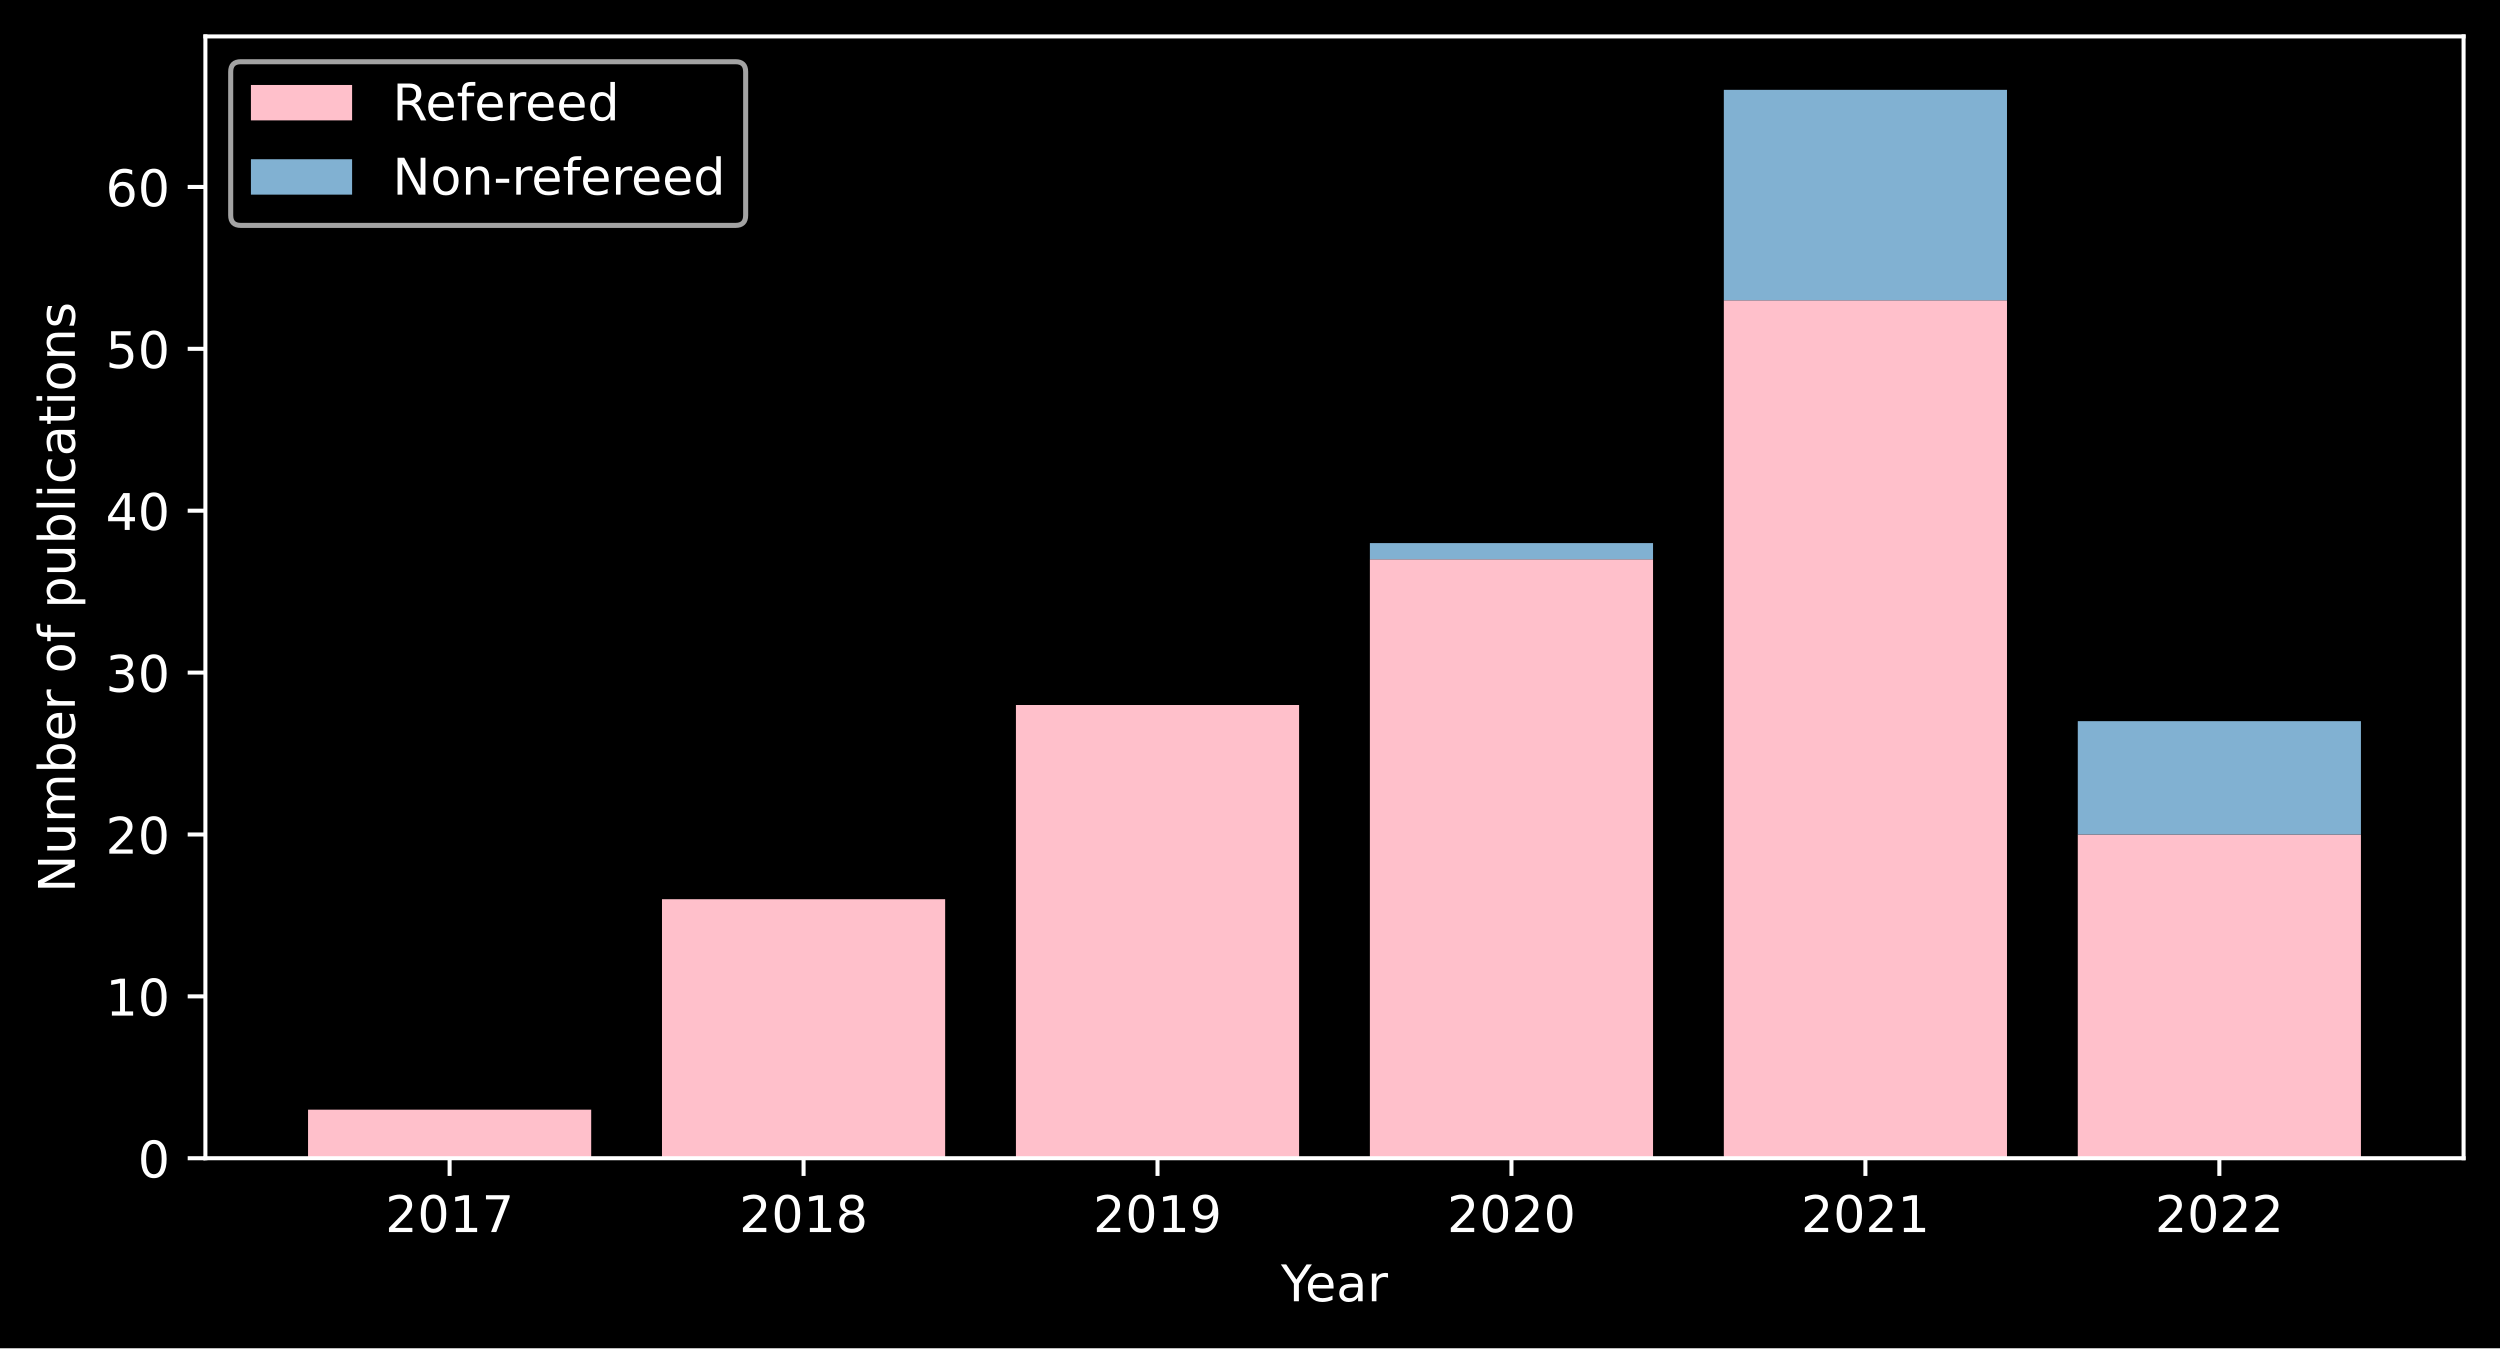
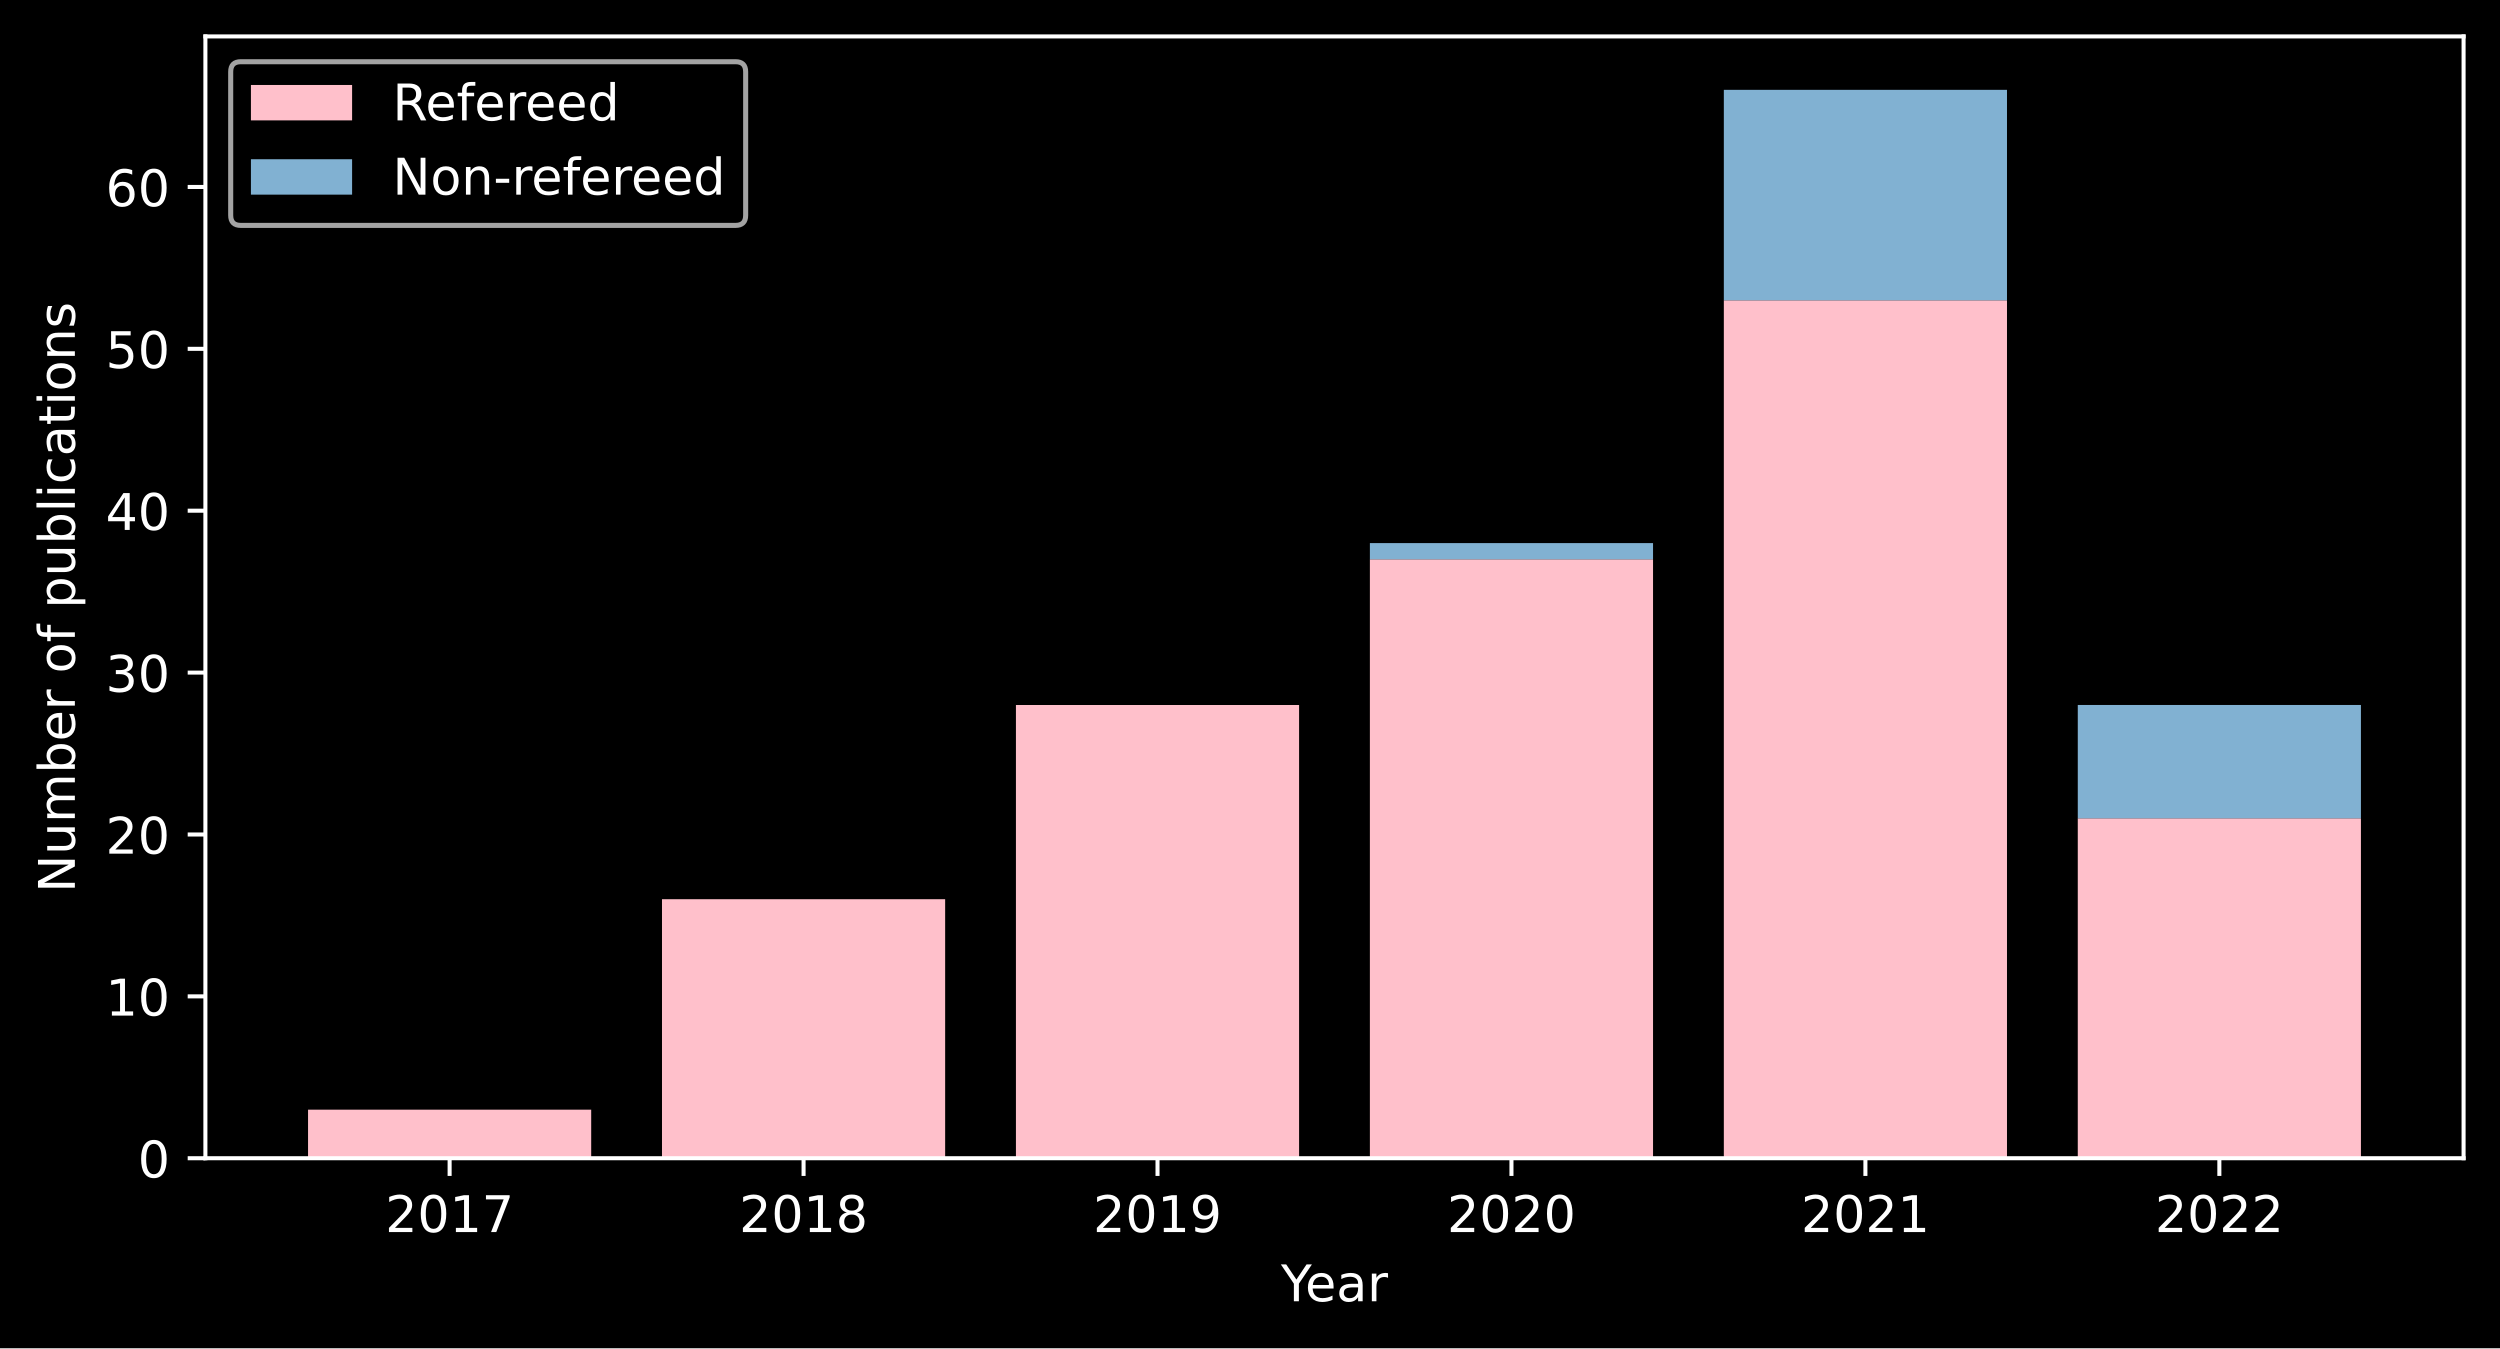
<svg xmlns="http://www.w3.org/2000/svg" xmlns:xlink="http://www.w3.org/1999/xlink" width="494.203pt" height="266.516pt" viewBox="0 0 494.203 266.516" version="1.1">
  <defs>
    <style type="text/css">*{stroke-linejoin: round; stroke-linecap: butt}</style>
  </defs>
  <g id="figure_1">
    <g id="patch_1">
      <path d="M 0 266.516  L 494.203 266.516  L 494.203 0  L 0 0  z " />
    </g>
    <g id="axes_1">
      <g id="patch_2">
        <path d="M 40.603 228.96  L 487.003 228.96  L 487.003 7.2  L 40.603 7.2  z " />
      </g>
      <g id="patch_3">
-         <path d="M 410.737 228.96  L 466.712 228.96  L 466.712 164.96  L 410.737 164.96  z " clip-path="url(#p39fbfa74af)" style="fill: #ffc0cb" />
+         <path d="M 410.737 228.96  L 466.712 228.96  L 466.712 161.76  L 410.737 161.76  z " clip-path="url(#pdb1af990c3)" style="fill: #ffc0cb" />
      </g>
      <g id="patch_4">
-         <path d="M 340.769 228.96  L 396.744 228.96  L 396.744 59.36  L 340.769 59.36  z " clip-path="url(#p39fbfa74af)" style="fill: #ffc0cb" />
+         <path d="M 340.769 228.96  L 396.744 228.96  L 396.744 59.36  L 340.769 59.36  z " clip-path="url(#pdb1af990c3)" style="fill: #ffc0cb" />
      </g>
      <g id="patch_5">
-         <path d="M 270.8 228.96  L 326.775 228.96  L 326.775 110.56  L 270.8 110.56  z " clip-path="url(#p39fbfa74af)" style="fill: #ffc0cb" />
+         <path d="M 270.8 228.96  L 326.775 228.96  L 326.775 110.56  L 270.8 110.56  z " clip-path="url(#pdb1af990c3)" style="fill: #ffc0cb" />
      </g>
      <g id="patch_6">
-         <path d="M 200.831 228.96  L 256.806 228.96  L 256.806 139.36  L 200.831 139.36  z " clip-path="url(#p39fbfa74af)" style="fill: #ffc0cb" />
+         <path d="M 200.831 228.96  L 256.806 228.96  L 256.806 139.36  L 200.831 139.36  z " clip-path="url(#pdb1af990c3)" style="fill: #ffc0cb" />
      </g>
      <g id="patch_7">
-         <path d="M 130.863 228.96  L 186.838 228.96  L 186.838 177.76  L 130.863 177.76  z " clip-path="url(#p39fbfa74af)" style="fill: #ffc0cb" />
+         <path d="M 130.863 228.96  L 186.838 228.96  L 186.838 177.76  L 130.863 177.76  z " clip-path="url(#pdb1af990c3)" style="fill: #ffc0cb" />
      </g>
      <g id="patch_8">
-         <path d="M 60.894 228.96  L 116.869 228.96  L 116.869 219.36  L 60.894 219.36  z " clip-path="url(#p39fbfa74af)" style="fill: #ffc0cb" />
+         <path d="M 60.894 228.96  L 116.869 228.96  L 116.869 219.36  L 60.894 219.36  z " clip-path="url(#pdb1af990c3)" style="fill: #ffc0cb" />
      </g>
      <g id="patch_9">
-         <path d="M 410.737 164.96  L 466.712 164.96  L 466.712 142.56  L 410.737 142.56  z " clip-path="url(#p39fbfa74af)" style="fill: #81b1d2" />
+         <path d="M 410.737 161.76  L 466.712 161.76  L 466.712 139.36  L 410.737 139.36  z " clip-path="url(#pdb1af990c3)" style="fill: #81b1d2" />
      </g>
      <g id="patch_10">
-         <path d="M 340.769 59.36  L 396.744 59.36  L 396.744 17.76  L 340.769 17.76  z " clip-path="url(#p39fbfa74af)" style="fill: #81b1d2" />
+         <path d="M 340.769 59.36  L 396.744 59.36  L 396.744 17.76  L 340.769 17.76  z " clip-path="url(#pdb1af990c3)" style="fill: #81b1d2" />
      </g>
      <g id="patch_11">
-         <path d="M 270.8 110.56  L 326.775 110.56  L 326.775 107.36  L 270.8 107.36  z " clip-path="url(#p39fbfa74af)" style="fill: #81b1d2" />
+         <path d="M 270.8 110.56  L 326.775 110.56  L 326.775 107.36  L 270.8 107.36  z " clip-path="url(#pdb1af990c3)" style="fill: #81b1d2" />
      </g>
      <g id="patch_12">
-         <path d="M 200.831 139.36  L 256.806 139.36  L 256.806 139.36  L 200.831 139.36  z " clip-path="url(#p39fbfa74af)" style="fill: #81b1d2" />
+         <path d="M 200.831 139.36  L 256.806 139.36  L 256.806 139.36  L 200.831 139.36  z " clip-path="url(#pdb1af990c3)" style="fill: #81b1d2" />
      </g>
      <g id="patch_13">
-         <path d="M 130.863 177.76  L 186.838 177.76  L 186.838 177.76  L 130.863 177.76  z " clip-path="url(#p39fbfa74af)" style="fill: #81b1d2" />
+         <path d="M 130.863 177.76  L 186.838 177.76  L 186.838 177.76  L 130.863 177.76  z " clip-path="url(#pdb1af990c3)" style="fill: #81b1d2" />
      </g>
      <g id="patch_14">
-         <path d="M 60.894 219.36  L 116.869 219.36  L 116.869 219.36  L 60.894 219.36  z " clip-path="url(#p39fbfa74af)" style="fill: #81b1d2" />
+         <path d="M 60.894 219.36  L 116.869 219.36  L 116.869 219.36  L 60.894 219.36  z " clip-path="url(#pdb1af990c3)" style="fill: #81b1d2" />
      </g>
      <g id="matplotlib.axis_1">
        <g id="xtick_1">
          <g id="line2d_1">
            <defs>
-               <path id="m68880ae99e" d="M 0 0  L 0 3.5  " style="stroke: #ffffff; stroke-width: 0.8" />
-             </defs>
-             <g>
-               <use xlink:href="#m68880ae99e" x="438.725" y="228.96" style="fill: #ffffff; stroke: #ffffff; stroke-width: 0.8" />
+               <path id="mf817fc332f" d="M 0 0  L 0 3.5  " style="stroke: #ffffff; stroke-width: 0.8" />
+             </defs>
+             <g>
+               <use xlink:href="#mf817fc332f" x="438.725" y="228.96" style="fill: #ffffff; stroke: #ffffff; stroke-width: 0.8" />
            </g>
          </g>
          <g id="text_1">
            <g style="fill: #ffffff" transform="translate(425.9998 243.5584)scale(0.1 -0.1)">
              <defs>
                <path id="DejaVuSans-32" d="M 1228 531  L 3431 531  L 3431 0  L 469 0  L 469 531  Q 828 903 1448 1529  Q 2069 2156 2228 2338  Q 2531 2678 2651 2914  Q 2772 3150 2772 3378  Q 2772 3750 2511 3984  Q 2250 4219 1831 4219  Q 1534 4219 1204 4116  Q 875 4013 500 3803  L 500 4441  Q 881 4594 1212 4672  Q 1544 4750 1819 4750  Q 2544 4750 2975 4387  Q 3406 4025 3406 3419  Q 3406 3131 3298 2873  Q 3191 2616 2906 2266  Q 2828 2175 2409 1742  Q 1991 1309 1228 531  z " transform="scale(0.015625)" />
                <path id="DejaVuSans-30" d="M 2034 4250  Q 1547 4250 1301 3770  Q 1056 3291 1056 2328  Q 1056 1369 1301 889  Q 1547 409 2034 409  Q 2525 409 2770 889  Q 3016 1369 3016 2328  Q 3016 3291 2770 3770  Q 2525 4250 2034 4250  z M 2034 4750  Q 2819 4750 3233 4129  Q 3647 3509 3647 2328  Q 3647 1150 3233 529  Q 2819 -91 2034 -91  Q 1250 -91 836 529  Q 422 1150 422 2328  Q 422 3509 836 4129  Q 1250 4750 2034 4750  z " transform="scale(0.015625)" />
              </defs>
              <use xlink:href="#DejaVuSans-32" />
              <use xlink:href="#DejaVuSans-30" x="63.623" />
              <use xlink:href="#DejaVuSans-32" x="127.246" />
              <use xlink:href="#DejaVuSans-32" x="190.869" />
            </g>
          </g>
        </g>
        <g id="xtick_2">
          <g id="line2d_2">
            <g>
-               <use xlink:href="#m68880ae99e" x="368.756" y="228.96" style="fill: #ffffff; stroke: #ffffff; stroke-width: 0.8" />
+               <use xlink:href="#mf817fc332f" x="368.756" y="228.96" style="fill: #ffffff; stroke: #ffffff; stroke-width: 0.8" />
            </g>
          </g>
          <g id="text_2">
            <g style="fill: #ffffff" transform="translate(356.0311 243.5584)scale(0.1 -0.1)">
              <defs>
                <path id="DejaVuSans-31" d="M 794 531  L 1825 531  L 1825 4091  L 703 3866  L 703 4441  L 1819 4666  L 2450 4666  L 2450 531  L 3481 531  L 3481 0  L 794 0  L 794 531  z " transform="scale(0.015625)" />
              </defs>
              <use xlink:href="#DejaVuSans-32" />
              <use xlink:href="#DejaVuSans-30" x="63.623" />
              <use xlink:href="#DejaVuSans-32" x="127.246" />
              <use xlink:href="#DejaVuSans-31" x="190.869" />
            </g>
          </g>
        </g>
        <g id="xtick_3">
          <g id="line2d_3">
            <g>
-               <use xlink:href="#m68880ae99e" x="298.787" y="228.96" style="fill: #ffffff; stroke: #ffffff; stroke-width: 0.8" />
+               <use xlink:href="#mf817fc332f" x="298.787" y="228.96" style="fill: #ffffff; stroke: #ffffff; stroke-width: 0.8" />
            </g>
          </g>
          <g id="text_3">
            <g style="fill: #ffffff" transform="translate(286.0625 243.5584)scale(0.1 -0.1)">
              <use xlink:href="#DejaVuSans-32" />
              <use xlink:href="#DejaVuSans-30" x="63.623" />
              <use xlink:href="#DejaVuSans-32" x="127.246" />
              <use xlink:href="#DejaVuSans-30" x="190.869" />
            </g>
          </g>
        </g>
        <g id="xtick_4">
          <g id="line2d_4">
            <g>
-               <use xlink:href="#m68880ae99e" x="228.819" y="228.96" style="fill: #ffffff; stroke: #ffffff; stroke-width: 0.8" />
+               <use xlink:href="#mf817fc332f" x="228.819" y="228.96" style="fill: #ffffff; stroke: #ffffff; stroke-width: 0.8" />
            </g>
          </g>
          <g id="text_4">
            <g style="fill: #ffffff" transform="translate(216.0938 243.5584)scale(0.1 -0.1)">
              <defs>
                <path id="DejaVuSans-39" d="M 703 97  L 703 672  Q 941 559 1184 500  Q 1428 441 1663 441  Q 2288 441 2617 861  Q 2947 1281 2994 2138  Q 2813 1869 2534 1725  Q 2256 1581 1919 1581  Q 1219 1581 811 2004  Q 403 2428 403 3163  Q 403 3881 828 4315  Q 1253 4750 1959 4750  Q 2769 4750 3195 4129  Q 3622 3509 3622 2328  Q 3622 1225 3098 567  Q 2575 -91 1691 -91  Q 1453 -91 1209 -44  Q 966 3 703 97  z M 1959 2075  Q 2384 2075 2632 2365  Q 2881 2656 2881 3163  Q 2881 3666 2632 3958  Q 2384 4250 1959 4250  Q 1534 4250 1286 3958  Q 1038 3666 1038 3163  Q 1038 2656 1286 2365  Q 1534 2075 1959 2075  z " transform="scale(0.015625)" />
              </defs>
              <use xlink:href="#DejaVuSans-32" />
              <use xlink:href="#DejaVuSans-30" x="63.623" />
              <use xlink:href="#DejaVuSans-31" x="127.246" />
              <use xlink:href="#DejaVuSans-39" x="190.869" />
            </g>
          </g>
        </g>
        <g id="xtick_5">
          <g id="line2d_5">
            <g>
-               <use xlink:href="#m68880ae99e" x="158.85" y="228.96" style="fill: #ffffff; stroke: #ffffff; stroke-width: 0.8" />
+               <use xlink:href="#mf817fc332f" x="158.85" y="228.96" style="fill: #ffffff; stroke: #ffffff; stroke-width: 0.8" />
            </g>
          </g>
          <g id="text_5">
            <g style="fill: #ffffff" transform="translate(146.1251 243.5584)scale(0.1 -0.1)">
              <defs>
                <path id="DejaVuSans-38" d="M 2034 2216  Q 1584 2216 1326 1975  Q 1069 1734 1069 1313  Q 1069 891 1326 650  Q 1584 409 2034 409  Q 2484 409 2743 651  Q 3003 894 3003 1313  Q 3003 1734 2745 1975  Q 2488 2216 2034 2216  z M 1403 2484  Q 997 2584 770 2862  Q 544 3141 544 3541  Q 544 4100 942 4425  Q 1341 4750 2034 4750  Q 2731 4750 3128 4425  Q 3525 4100 3525 3541  Q 3525 3141 3298 2862  Q 3072 2584 2669 2484  Q 3125 2378 3379 2068  Q 3634 1759 3634 1313  Q 3634 634 3220 271  Q 2806 -91 2034 -91  Q 1263 -91 848 271  Q 434 634 434 1313  Q 434 1759 690 2068  Q 947 2378 1403 2484  z M 1172 3481  Q 1172 3119 1398 2916  Q 1625 2713 2034 2713  Q 2441 2713 2670 2916  Q 2900 3119 2900 3481  Q 2900 3844 2670 4047  Q 2441 4250 2034 4250  Q 1625 4250 1398 4047  Q 1172 3844 1172 3481  z " transform="scale(0.015625)" />
              </defs>
              <use xlink:href="#DejaVuSans-32" />
              <use xlink:href="#DejaVuSans-30" x="63.623" />
              <use xlink:href="#DejaVuSans-31" x="127.246" />
              <use xlink:href="#DejaVuSans-38" x="190.869" />
            </g>
          </g>
        </g>
        <g id="xtick_6">
          <g id="line2d_6">
            <g>
-               <use xlink:href="#m68880ae99e" x="88.881" y="228.96" style="fill: #ffffff; stroke: #ffffff; stroke-width: 0.8" />
+               <use xlink:href="#mf817fc332f" x="88.881" y="228.96" style="fill: #ffffff; stroke: #ffffff; stroke-width: 0.8" />
            </g>
          </g>
          <g id="text_6">
            <g style="fill: #ffffff" transform="translate(76.1565 243.5584)scale(0.1 -0.1)">
              <defs>
                <path id="DejaVuSans-37" d="M 525 4666  L 3525 4666  L 3525 4397  L 1831 0  L 1172 0  L 2766 4134  L 525 4134  L 525 4666  z " transform="scale(0.015625)" />
              </defs>
              <use xlink:href="#DejaVuSans-32" />
              <use xlink:href="#DejaVuSans-30" x="63.623" />
              <use xlink:href="#DejaVuSans-31" x="127.246" />
              <use xlink:href="#DejaVuSans-37" x="190.869" />
            </g>
          </g>
        </g>
        <g id="text_7">
          <g style="fill: #ffffff" transform="translate(253.2156 257.2366)scale(0.1 -0.1)">
            <defs>
              <path id="DejaVuSans-59" d="M -13 4666  L 666 4666  L 1959 2747  L 3244 4666  L 3922 4666  L 2272 2222  L 2272 0  L 1638 0  L 1638 2222  L -13 4666  z " transform="scale(0.015625)" />
              <path id="DejaVuSans-65" d="M 3597 1894  L 3597 1613  L 953 1613  Q 991 1019 1311 708  Q 1631 397 2203 397  Q 2534 397 2845 478  Q 3156 559 3463 722  L 3463 178  Q 3153 47 2828 -22  Q 2503 -91 2169 -91  Q 1331 -91 842 396  Q 353 884 353 1716  Q 353 2575 817 3079  Q 1281 3584 2069 3584  Q 2775 3584 3186 3129  Q 3597 2675 3597 1894  z M 3022 2063  Q 3016 2534 2758 2815  Q 2500 3097 2075 3097  Q 1594 3097 1305 2825  Q 1016 2553 972 2059  L 3022 2063  z " transform="scale(0.015625)" />
              <path id="DejaVuSans-61" d="M 2194 1759  Q 1497 1759 1228 1600  Q 959 1441 959 1056  Q 959 750 1161 570  Q 1363 391 1709 391  Q 2188 391 2477 730  Q 2766 1069 2766 1631  L 2766 1759  L 2194 1759  z M 3341 1997  L 3341 0  L 2766 0  L 2766 531  Q 2569 213 2275 61  Q 1981 -91 1556 -91  Q 1019 -91 701 211  Q 384 513 384 1019  Q 384 1609 779 1909  Q 1175 2209 1959 2209  L 2766 2209  L 2766 2266  Q 2766 2663 2505 2880  Q 2244 3097 1772 3097  Q 1472 3097 1187 3025  Q 903 2953 641 2809  L 641 3341  Q 956 3463 1253 3523  Q 1550 3584 1831 3584  Q 2591 3584 2966 3190  Q 3341 2797 3341 1997  z " transform="scale(0.015625)" />
              <path id="DejaVuSans-72" d="M 2631 2963  Q 2534 3019 2420 3045  Q 2306 3072 2169 3072  Q 1681 3072 1420 2755  Q 1159 2438 1159 1844  L 1159 0  L 581 0  L 581 3500  L 1159 3500  L 1159 2956  Q 1341 3275 1631 3429  Q 1922 3584 2338 3584  Q 2397 3584 2469 3576  Q 2541 3569 2628 3553  L 2631 2963  z " transform="scale(0.015625)" />
            </defs>
            <use xlink:href="#DejaVuSans-59" />
            <use xlink:href="#DejaVuSans-65" x="47.834" />
            <use xlink:href="#DejaVuSans-61" x="109.357" />
            <use xlink:href="#DejaVuSans-72" x="170.637" />
          </g>
        </g>
      </g>
      <g id="matplotlib.axis_2">
        <g id="ytick_1">
          <g id="line2d_7">
            <defs>
-               <path id="m38deff9a28" d="M 0 0  L -3.5 0  " style="stroke: #ffffff; stroke-width: 0.8" />
-             </defs>
-             <g>
-               <use xlink:href="#m38deff9a28" x="40.603" y="228.96" style="fill: #ffffff; stroke: #ffffff; stroke-width: 0.8" />
+               <path id="ma13133b497" d="M 0 0  L -3.5 0  " style="stroke: #ffffff; stroke-width: 0.8" />
+             </defs>
+             <g>
+               <use xlink:href="#ma13133b497" x="40.603" y="228.96" style="fill: #ffffff; stroke: #ffffff; stroke-width: 0.8" />
            </g>
          </g>
          <g id="text_8">
            <g style="fill: #ffffff" transform="translate(27.24063 232.7592)scale(0.1 -0.1)">
              <use xlink:href="#DejaVuSans-30" />
            </g>
          </g>
        </g>
        <g id="ytick_2">
          <g id="line2d_8">
            <g>
-               <use xlink:href="#m38deff9a28" x="40.603" y="196.96" style="fill: #ffffff; stroke: #ffffff; stroke-width: 0.8" />
+               <use xlink:href="#ma13133b497" x="40.603" y="196.96" style="fill: #ffffff; stroke: #ffffff; stroke-width: 0.8" />
            </g>
          </g>
          <g id="text_9">
            <g style="fill: #ffffff" transform="translate(20.87813 200.7592)scale(0.1 -0.1)">
              <use xlink:href="#DejaVuSans-31" />
              <use xlink:href="#DejaVuSans-30" x="63.623" />
            </g>
          </g>
        </g>
        <g id="ytick_3">
          <g id="line2d_9">
            <g>
-               <use xlink:href="#m38deff9a28" x="40.603" y="164.96" style="fill: #ffffff; stroke: #ffffff; stroke-width: 0.8" />
+               <use xlink:href="#ma13133b497" x="40.603" y="164.96" style="fill: #ffffff; stroke: #ffffff; stroke-width: 0.8" />
            </g>
          </g>
          <g id="text_10">
            <g style="fill: #ffffff" transform="translate(20.87813 168.7592)scale(0.1 -0.1)">
              <use xlink:href="#DejaVuSans-32" />
              <use xlink:href="#DejaVuSans-30" x="63.623" />
            </g>
          </g>
        </g>
        <g id="ytick_4">
          <g id="line2d_10">
            <g>
-               <use xlink:href="#m38deff9a28" x="40.603" y="132.96" style="fill: #ffffff; stroke: #ffffff; stroke-width: 0.8" />
+               <use xlink:href="#ma13133b497" x="40.603" y="132.96" style="fill: #ffffff; stroke: #ffffff; stroke-width: 0.8" />
            </g>
          </g>
          <g id="text_11">
            <g style="fill: #ffffff" transform="translate(20.87813 136.7592)scale(0.1 -0.1)">
              <defs>
                <path id="DejaVuSans-33" d="M 2597 2516  Q 3050 2419 3304 2112  Q 3559 1806 3559 1356  Q 3559 666 3084 287  Q 2609 -91 1734 -91  Q 1441 -91 1130 -33  Q 819 25 488 141  L 488 750  Q 750 597 1062 519  Q 1375 441 1716 441  Q 2309 441 2620 675  Q 2931 909 2931 1356  Q 2931 1769 2642 2001  Q 2353 2234 1838 2234  L 1294 2234  L 1294 2753  L 1863 2753  Q 2328 2753 2575 2939  Q 2822 3125 2822 3475  Q 2822 3834 2567 4026  Q 2313 4219 1838 4219  Q 1578 4219 1281 4162  Q 984 4106 628 3988  L 628 4550  Q 988 4650 1302 4700  Q 1616 4750 1894 4750  Q 2613 4750 3031 4423  Q 3450 4097 3450 3541  Q 3450 3153 3228 2886  Q 3006 2619 2597 2516  z " transform="scale(0.015625)" />
              </defs>
              <use xlink:href="#DejaVuSans-33" />
              <use xlink:href="#DejaVuSans-30" x="63.623" />
            </g>
          </g>
        </g>
        <g id="ytick_5">
          <g id="line2d_11">
            <g>
-               <use xlink:href="#m38deff9a28" x="40.603" y="100.96" style="fill: #ffffff; stroke: #ffffff; stroke-width: 0.8" />
+               <use xlink:href="#ma13133b497" x="40.603" y="100.96" style="fill: #ffffff; stroke: #ffffff; stroke-width: 0.8" />
            </g>
          </g>
          <g id="text_12">
            <g style="fill: #ffffff" transform="translate(20.87813 104.7592)scale(0.1 -0.1)">
              <defs>
                <path id="DejaVuSans-34" d="M 2419 4116  L 825 1625  L 2419 1625  L 2419 4116  z M 2253 4666  L 3047 4666  L 3047 1625  L 3713 1625  L 3713 1100  L 3047 1100  L 3047 0  L 2419 0  L 2419 1100  L 313 1100  L 313 1709  L 2253 4666  z " transform="scale(0.015625)" />
              </defs>
              <use xlink:href="#DejaVuSans-34" />
              <use xlink:href="#DejaVuSans-30" x="63.623" />
            </g>
          </g>
        </g>
        <g id="ytick_6">
          <g id="line2d_12">
            <g>
-               <use xlink:href="#m38deff9a28" x="40.603" y="68.96" style="fill: #ffffff; stroke: #ffffff; stroke-width: 0.8" />
+               <use xlink:href="#ma13133b497" x="40.603" y="68.96" style="fill: #ffffff; stroke: #ffffff; stroke-width: 0.8" />
            </g>
          </g>
          <g id="text_13">
            <g style="fill: #ffffff" transform="translate(20.87813 72.75922)scale(0.1 -0.1)">
              <defs>
                <path id="DejaVuSans-35" d="M 691 4666  L 3169 4666  L 3169 4134  L 1269 4134  L 1269 2991  Q 1406 3038 1543 3061  Q 1681 3084 1819 3084  Q 2600 3084 3056 2656  Q 3513 2228 3513 1497  Q 3513 744 3044 326  Q 2575 -91 1722 -91  Q 1428 -91 1123 -41  Q 819 9 494 109  L 494 744  Q 775 591 1075 516  Q 1375 441 1709 441  Q 2250 441 2565 725  Q 2881 1009 2881 1497  Q 2881 1984 2565 2268  Q 2250 2553 1709 2553  Q 1456 2553 1204 2497  Q 953 2441 691 2322  L 691 4666  z " transform="scale(0.015625)" />
              </defs>
              <use xlink:href="#DejaVuSans-35" />
              <use xlink:href="#DejaVuSans-30" x="63.623" />
            </g>
          </g>
        </g>
        <g id="ytick_7">
          <g id="line2d_13">
            <g>
-               <use xlink:href="#m38deff9a28" x="40.603" y="36.96" style="fill: #ffffff; stroke: #ffffff; stroke-width: 0.8" />
+               <use xlink:href="#ma13133b497" x="40.603" y="36.96" style="fill: #ffffff; stroke: #ffffff; stroke-width: 0.8" />
            </g>
          </g>
          <g id="text_14">
            <g style="fill: #ffffff" transform="translate(20.87813 40.75922)scale(0.1 -0.1)">
              <defs>
                <path id="DejaVuSans-36" d="M 2113 2584  Q 1688 2584 1439 2293  Q 1191 2003 1191 1497  Q 1191 994 1439 701  Q 1688 409 2113 409  Q 2538 409 2786 701  Q 3034 994 3034 1497  Q 3034 2003 2786 2293  Q 2538 2584 2113 2584  z M 3366 4563  L 3366 3988  Q 3128 4100 2886 4159  Q 2644 4219 2406 4219  Q 1781 4219 1451 3797  Q 1122 3375 1075 2522  Q 1259 2794 1537 2939  Q 1816 3084 2150 3084  Q 2853 3084 3261 2657  Q 3669 2231 3669 1497  Q 3669 778 3244 343  Q 2819 -91 2113 -91  Q 1303 -91 875 529  Q 447 1150 447 2328  Q 447 3434 972 4092  Q 1497 4750 2381 4750  Q 2619 4750 2861 4703  Q 3103 4656 3366 4563  z " transform="scale(0.015625)" />
              </defs>
              <use xlink:href="#DejaVuSans-36" />
              <use xlink:href="#DejaVuSans-30" x="63.623" />
            </g>
          </g>
        </g>
        <g id="text_15">
          <g style="fill: #ffffff" transform="translate(14.79844 176.4542)rotate(-90)scale(0.1 -0.1)">
            <defs>
              <path id="DejaVuSans-4e" d="M 628 4666  L 1478 4666  L 3547 763  L 3547 4666  L 4159 4666  L 4159 0  L 3309 0  L 1241 3903  L 1241 0  L 628 0  L 628 4666  z " transform="scale(0.015625)" />
              <path id="DejaVuSans-75" d="M 544 1381  L 544 3500  L 1119 3500  L 1119 1403  Q 1119 906 1312 657  Q 1506 409 1894 409  Q 2359 409 2629 706  Q 2900 1003 2900 1516  L 2900 3500  L 3475 3500  L 3475 0  L 2900 0  L 2900 538  Q 2691 219 2414 64  Q 2138 -91 1772 -91  Q 1169 -91 856 284  Q 544 659 544 1381  z M 1991 3584  L 1991 3584  z " transform="scale(0.015625)" />
              <path id="DejaVuSans-6d" d="M 3328 2828  Q 3544 3216 3844 3400  Q 4144 3584 4550 3584  Q 5097 3584 5394 3201  Q 5691 2819 5691 2113  L 5691 0  L 5113 0  L 5113 2094  Q 5113 2597 4934 2840  Q 4756 3084 4391 3084  Q 3944 3084 3684 2787  Q 3425 2491 3425 1978  L 3425 0  L 2847 0  L 2847 2094  Q 2847 2600 2669 2842  Q 2491 3084 2119 3084  Q 1678 3084 1418 2786  Q 1159 2488 1159 1978  L 1159 0  L 581 0  L 581 3500  L 1159 3500  L 1159 2956  Q 1356 3278 1631 3431  Q 1906 3584 2284 3584  Q 2666 3584 2933 3390  Q 3200 3197 3328 2828  z " transform="scale(0.015625)" />
              <path id="DejaVuSans-62" d="M 3116 1747  Q 3116 2381 2855 2742  Q 2594 3103 2138 3103  Q 1681 3103 1420 2742  Q 1159 2381 1159 1747  Q 1159 1113 1420 752  Q 1681 391 2138 391  Q 2594 391 2855 752  Q 3116 1113 3116 1747  z M 1159 2969  Q 1341 3281 1617 3432  Q 1894 3584 2278 3584  Q 2916 3584 3314 3078  Q 3713 2572 3713 1747  Q 3713 922 3314 415  Q 2916 -91 2278 -91  Q 1894 -91 1617 61  Q 1341 213 1159 525  L 1159 0  L 581 0  L 581 4863  L 1159 4863  L 1159 2969  z " transform="scale(0.015625)" />
              <path id="DejaVuSans-20" transform="scale(0.015625)" />
              <path id="DejaVuSans-6f" d="M 1959 3097  Q 1497 3097 1228 2736  Q 959 2375 959 1747  Q 959 1119 1226 758  Q 1494 397 1959 397  Q 2419 397 2687 759  Q 2956 1122 2956 1747  Q 2956 2369 2687 2733  Q 2419 3097 1959 3097  z M 1959 3584  Q 2709 3584 3137 3096  Q 3566 2609 3566 1747  Q 3566 888 3137 398  Q 2709 -91 1959 -91  Q 1206 -91 779 398  Q 353 888 353 1747  Q 353 2609 779 3096  Q 1206 3584 1959 3584  z " transform="scale(0.015625)" />
              <path id="DejaVuSans-66" d="M 2375 4863  L 2375 4384  L 1825 4384  Q 1516 4384 1395 4259  Q 1275 4134 1275 3809  L 1275 3500  L 2222 3500  L 2222 3053  L 1275 3053  L 1275 0  L 697 0  L 697 3053  L 147 3053  L 147 3500  L 697 3500  L 697 3744  Q 697 4328 969 4595  Q 1241 4863 1831 4863  L 2375 4863  z " transform="scale(0.015625)" />
              <path id="DejaVuSans-70" d="M 1159 525  L 1159 -1331  L 581 -1331  L 581 3500  L 1159 3500  L 1159 2969  Q 1341 3281 1617 3432  Q 1894 3584 2278 3584  Q 2916 3584 3314 3078  Q 3713 2572 3713 1747  Q 3713 922 3314 415  Q 2916 -91 2278 -91  Q 1894 -91 1617 61  Q 1341 213 1159 525  z M 3116 1747  Q 3116 2381 2855 2742  Q 2594 3103 2138 3103  Q 1681 3103 1420 2742  Q 1159 2381 1159 1747  Q 1159 1113 1420 752  Q 1681 391 2138 391  Q 2594 391 2855 752  Q 3116 1113 3116 1747  z " transform="scale(0.015625)" />
              <path id="DejaVuSans-6c" d="M 603 4863  L 1178 4863  L 1178 0  L 603 0  L 603 4863  z " transform="scale(0.015625)" />
              <path id="DejaVuSans-69" d="M 603 3500  L 1178 3500  L 1178 0  L 603 0  L 603 3500  z M 603 4863  L 1178 4863  L 1178 4134  L 603 4134  L 603 4863  z " transform="scale(0.015625)" />
              <path id="DejaVuSans-63" d="M 3122 3366  L 3122 2828  Q 2878 2963 2633 3030  Q 2388 3097 2138 3097  Q 1578 3097 1268 2742  Q 959 2388 959 1747  Q 959 1106 1268 751  Q 1578 397 2138 397  Q 2388 397 2633 464  Q 2878 531 3122 666  L 3122 134  Q 2881 22 2623 -34  Q 2366 -91 2075 -91  Q 1284 -91 818 406  Q 353 903 353 1747  Q 353 2603 823 3093  Q 1294 3584 2113 3584  Q 2378 3584 2631 3529  Q 2884 3475 3122 3366  z " transform="scale(0.015625)" />
              <path id="DejaVuSans-74" d="M 1172 4494  L 1172 3500  L 2356 3500  L 2356 3053  L 1172 3053  L 1172 1153  Q 1172 725 1289 603  Q 1406 481 1766 481  L 2356 481  L 2356 0  L 1766 0  Q 1100 0 847 248  Q 594 497 594 1153  L 594 3053  L 172 3053  L 172 3500  L 594 3500  L 594 4494  L 1172 4494  z " transform="scale(0.015625)" />
              <path id="DejaVuSans-6e" d="M 3513 2113  L 3513 0  L 2938 0  L 2938 2094  Q 2938 2591 2744 2837  Q 2550 3084 2163 3084  Q 1697 3084 1428 2787  Q 1159 2491 1159 1978  L 1159 0  L 581 0  L 581 3500  L 1159 3500  L 1159 2956  Q 1366 3272 1645 3428  Q 1925 3584 2291 3584  Q 2894 3584 3203 3211  Q 3513 2838 3513 2113  z " transform="scale(0.015625)" />
              <path id="DejaVuSans-73" d="M 2834 3397  L 2834 2853  Q 2591 2978 2328 3040  Q 2066 3103 1784 3103  Q 1356 3103 1142 2972  Q 928 2841 928 2578  Q 928 2378 1081 2264  Q 1234 2150 1697 2047  L 1894 2003  Q 2506 1872 2764 1633  Q 3022 1394 3022 966  Q 3022 478 2636 193  Q 2250 -91 1575 -91  Q 1294 -91 989 -36  Q 684 19 347 128  L 347 722  Q 666 556 975 473  Q 1284 391 1588 391  Q 1994 391 2212 530  Q 2431 669 2431 922  Q 2431 1156 2273 1281  Q 2116 1406 1581 1522  L 1381 1569  Q 847 1681 609 1914  Q 372 2147 372 2553  Q 372 3047 722 3315  Q 1072 3584 1716 3584  Q 2034 3584 2315 3537  Q 2597 3491 2834 3397  z " transform="scale(0.015625)" />
            </defs>
            <use xlink:href="#DejaVuSans-4e" />
            <use xlink:href="#DejaVuSans-75" x="74.805" />
            <use xlink:href="#DejaVuSans-6d" x="138.184" />
            <use xlink:href="#DejaVuSans-62" x="235.596" />
            <use xlink:href="#DejaVuSans-65" x="299.072" />
            <use xlink:href="#DejaVuSans-72" x="360.596" />
            <use xlink:href="#DejaVuSans-20" x="401.709" />
            <use xlink:href="#DejaVuSans-6f" x="433.496" />
            <use xlink:href="#DejaVuSans-66" x="494.678" />
            <use xlink:href="#DejaVuSans-20" x="529.883" />
            <use xlink:href="#DejaVuSans-70" x="561.67" />
            <use xlink:href="#DejaVuSans-75" x="625.146" />
            <use xlink:href="#DejaVuSans-62" x="688.525" />
            <use xlink:href="#DejaVuSans-6c" x="752.002" />
            <use xlink:href="#DejaVuSans-69" x="779.785" />
            <use xlink:href="#DejaVuSans-63" x="807.568" />
            <use xlink:href="#DejaVuSans-61" x="862.549" />
            <use xlink:href="#DejaVuSans-74" x="923.828" />
            <use xlink:href="#DejaVuSans-69" x="963.037" />
            <use xlink:href="#DejaVuSans-6f" x="990.82" />
            <use xlink:href="#DejaVuSans-6e" x="1052.002" />
            <use xlink:href="#DejaVuSans-73" x="1115.381" />
          </g>
        </g>
      </g>
      <g id="patch_15">
        <path d="M 40.603 228.96  L 40.603 7.2  " style="fill: none; stroke: #ffffff; stroke-width: 0.8; stroke-linejoin: miter; stroke-linecap: square" />
      </g>
      <g id="patch_16">
        <path d="M 487.003 228.96  L 487.003 7.2  " style="fill: none; stroke: #ffffff; stroke-width: 0.8; stroke-linejoin: miter; stroke-linecap: square" />
      </g>
      <g id="patch_17">
        <path d="M 40.603 228.96  L 487.003 228.96  " style="fill: none; stroke: #ffffff; stroke-width: 0.8; stroke-linejoin: miter; stroke-linecap: square" />
      </g>
      <g id="patch_18">
        <path d="M 40.603 7.2  L 487.003 7.2  " style="fill: none; stroke: #ffffff; stroke-width: 0.8; stroke-linejoin: miter; stroke-linecap: square" />
      </g>
      <g id="legend_1">
        <g id="patch_19">
          <path d="M 47.603 44.556  L 145.402 44.556  Q 147.402 44.556 147.402 42.556  L 147.402 14.2  Q 147.402 12.2 145.402 12.2  L 47.603 12.2  Q 45.603 12.2 45.603 14.2  L 45.603 42.556  Q 45.603 44.556 47.603 44.556  z " style="opacity: 0.8; stroke: #cccccc; stroke-linejoin: miter" />
        </g>
        <g id="patch_20">
          <path d="M 49.603 23.798  L 69.603 23.798  L 69.603 16.798  L 49.603 16.798  z " style="fill: #ffc0cb" />
        </g>
        <g id="text_16">
          <g style="fill: #ffffff" transform="translate(77.60313 23.79844)scale(0.1 -0.1)">
            <defs>
              <path id="DejaVuSans-52" d="M 2841 2188  Q 3044 2119 3236 1894  Q 3428 1669 3622 1275  L 4263 0  L 3584 0  L 2988 1197  Q 2756 1666 2539 1819  Q 2322 1972 1947 1972  L 1259 1972  L 1259 0  L 628 0  L 628 4666  L 2053 4666  Q 2853 4666 3247 4331  Q 3641 3997 3641 3322  Q 3641 2881 3436 2590  Q 3231 2300 2841 2188  z M 1259 4147  L 1259 2491  L 2053 2491  Q 2509 2491 2742 2702  Q 2975 2913 2975 3322  Q 2975 3731 2742 3939  Q 2509 4147 2053 4147  L 1259 4147  z " transform="scale(0.015625)" />
              <path id="DejaVuSans-64" d="M 2906 2969  L 2906 4863  L 3481 4863  L 3481 0  L 2906 0  L 2906 525  Q 2725 213 2448 61  Q 2172 -91 1784 -91  Q 1150 -91 751 415  Q 353 922 353 1747  Q 353 2572 751 3078  Q 1150 3584 1784 3584  Q 2172 3584 2448 3432  Q 2725 3281 2906 2969  z M 947 1747  Q 947 1113 1208 752  Q 1469 391 1925 391  Q 2381 391 2643 752  Q 2906 1113 2906 1747  Q 2906 2381 2643 2742  Q 2381 3103 1925 3103  Q 1469 3103 1208 2742  Q 947 2381 947 1747  z " transform="scale(0.015625)" />
            </defs>
            <use xlink:href="#DejaVuSans-52" />
            <use xlink:href="#DejaVuSans-65" x="64.982" />
            <use xlink:href="#DejaVuSans-66" x="126.506" />
            <use xlink:href="#DejaVuSans-65" x="161.711" />
            <use xlink:href="#DejaVuSans-72" x="223.234" />
            <use xlink:href="#DejaVuSans-65" x="262.098" />
            <use xlink:href="#DejaVuSans-65" x="323.621" />
            <use xlink:href="#DejaVuSans-64" x="385.145" />
          </g>
        </g>
        <g id="patch_21">
          <path d="M 49.603 38.477  L 69.603 38.477  L 69.603 31.477  L 49.603 31.477  z " style="fill: #81b1d2" />
        </g>
        <g id="text_17">
          <g style="fill: #ffffff" transform="translate(77.60313 38.47656)scale(0.1 -0.1)">
            <defs>
              <path id="DejaVuSans-2d" d="M 313 2009  L 1997 2009  L 1997 1497  L 313 1497  L 313 2009  z " transform="scale(0.015625)" />
            </defs>
            <use xlink:href="#DejaVuSans-4e" />
            <use xlink:href="#DejaVuSans-6f" x="74.805" />
            <use xlink:href="#DejaVuSans-6e" x="135.986" />
            <use xlink:href="#DejaVuSans-2d" x="199.365" />
            <use xlink:href="#DejaVuSans-72" x="235.449" />
            <use xlink:href="#DejaVuSans-65" x="274.312" />
            <use xlink:href="#DejaVuSans-66" x="335.836" />
            <use xlink:href="#DejaVuSans-65" x="371.041" />
            <use xlink:href="#DejaVuSans-72" x="432.564" />
            <use xlink:href="#DejaVuSans-65" x="471.428" />
            <use xlink:href="#DejaVuSans-65" x="532.951" />
            <use xlink:href="#DejaVuSans-64" x="594.475" />
          </g>
        </g>
      </g>
    </g>
  </g>
  <defs>
-     <clipPath id="p39fbfa74af">
+     <clipPath id="pdb1af990c3">
      <rect x="40.603" y="7.2" width="446.4" height="221.76" />
    </clipPath>
  </defs>
</svg>
